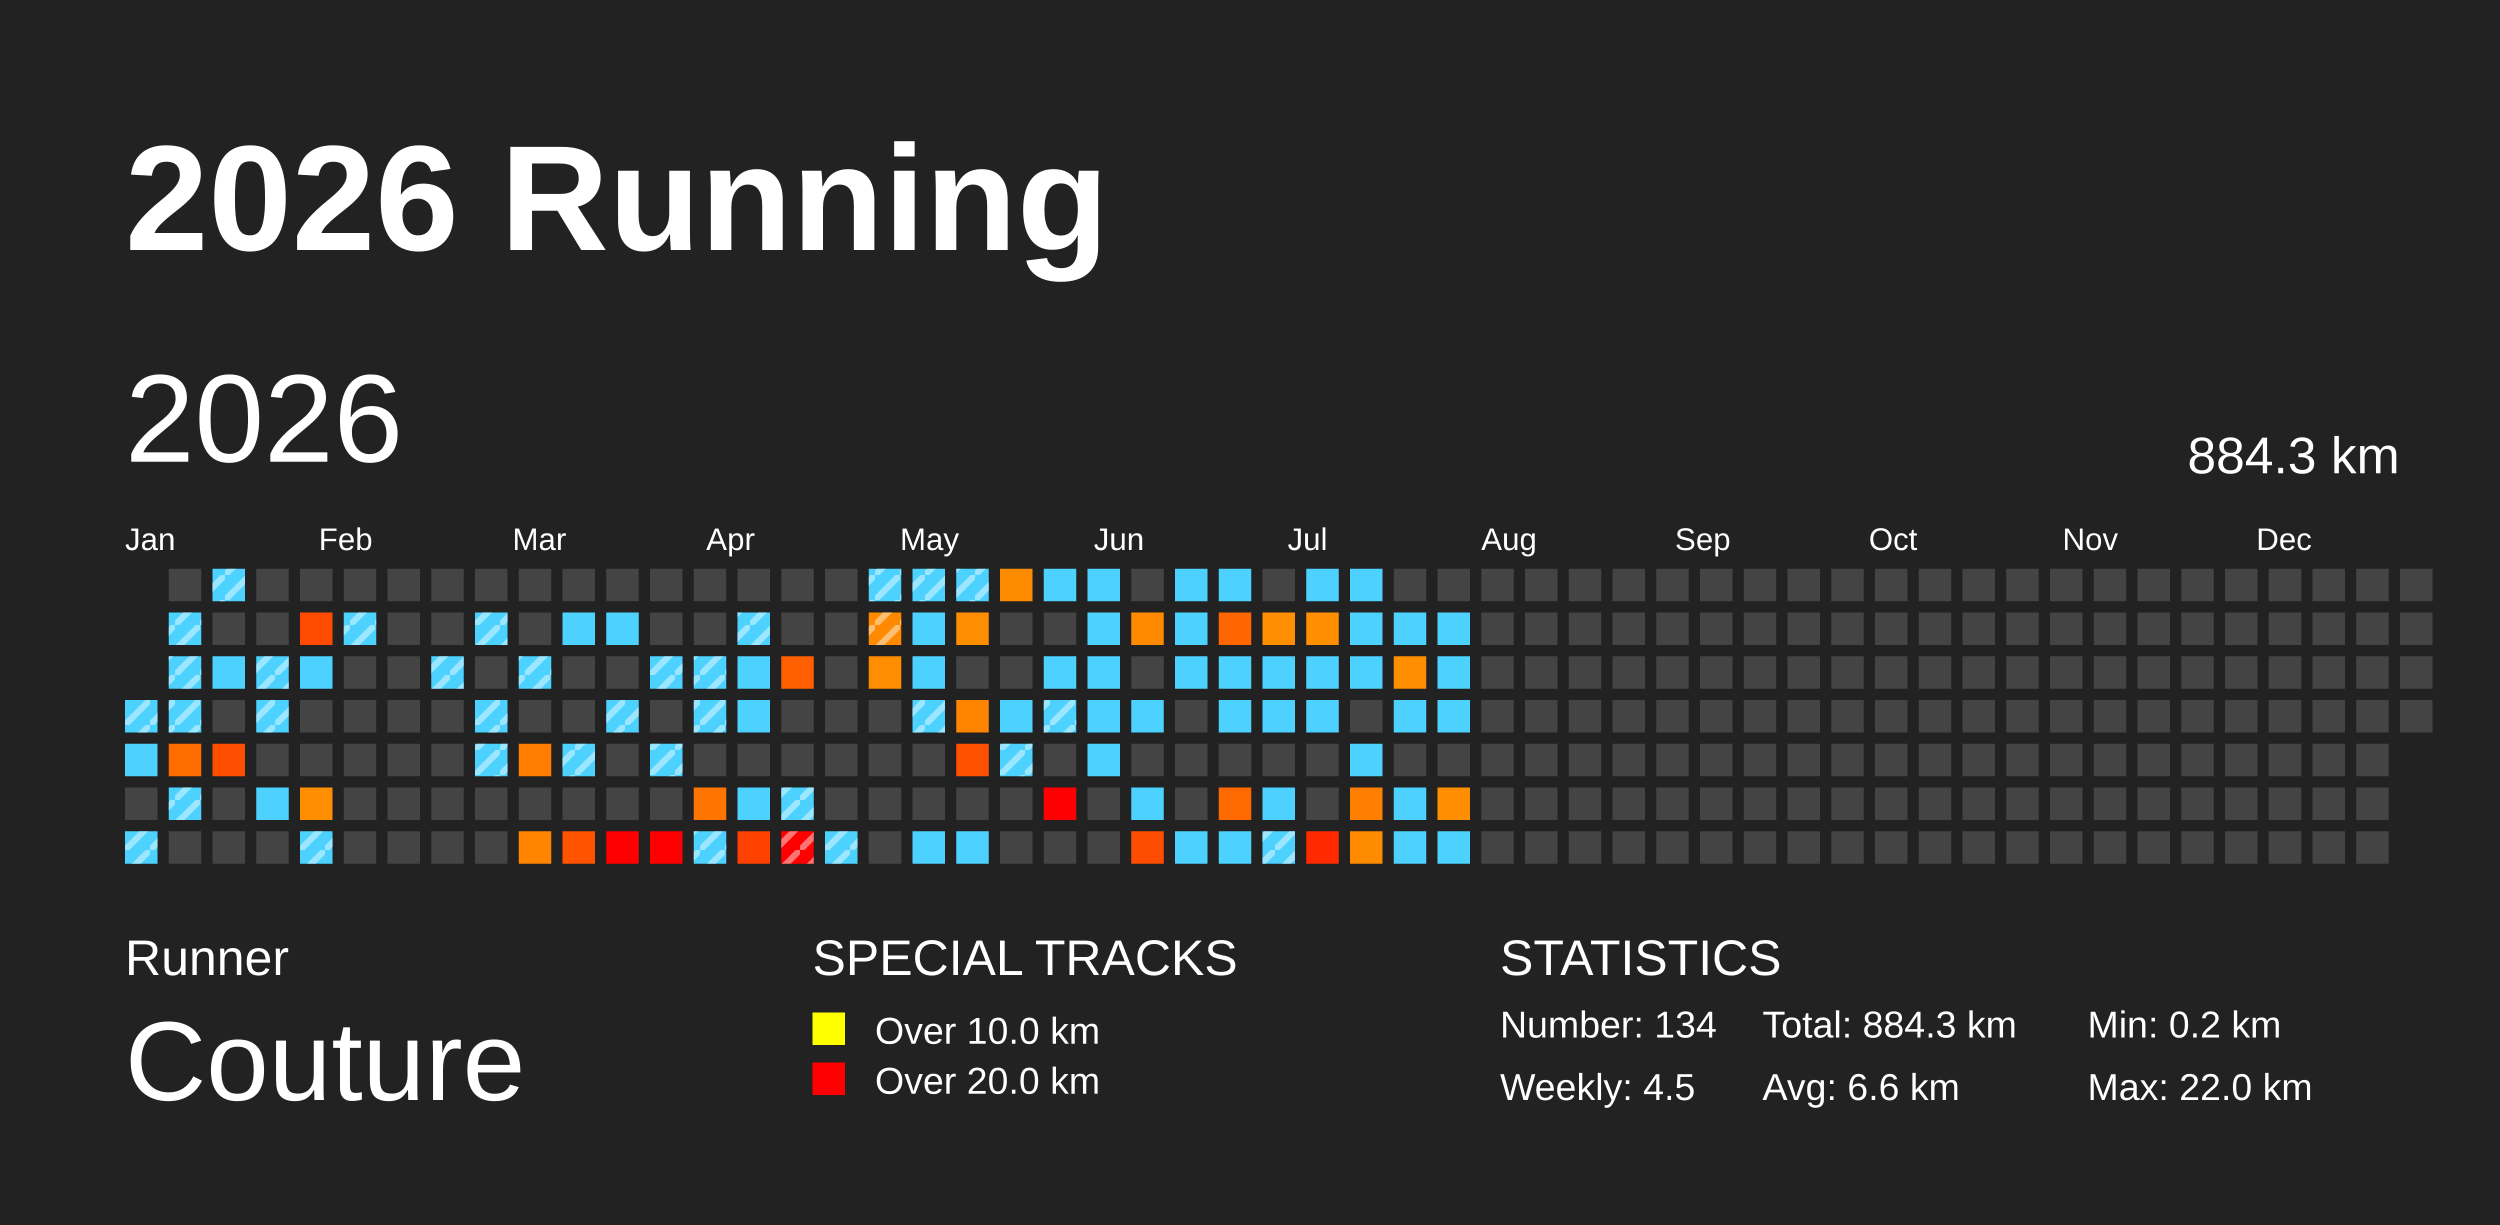
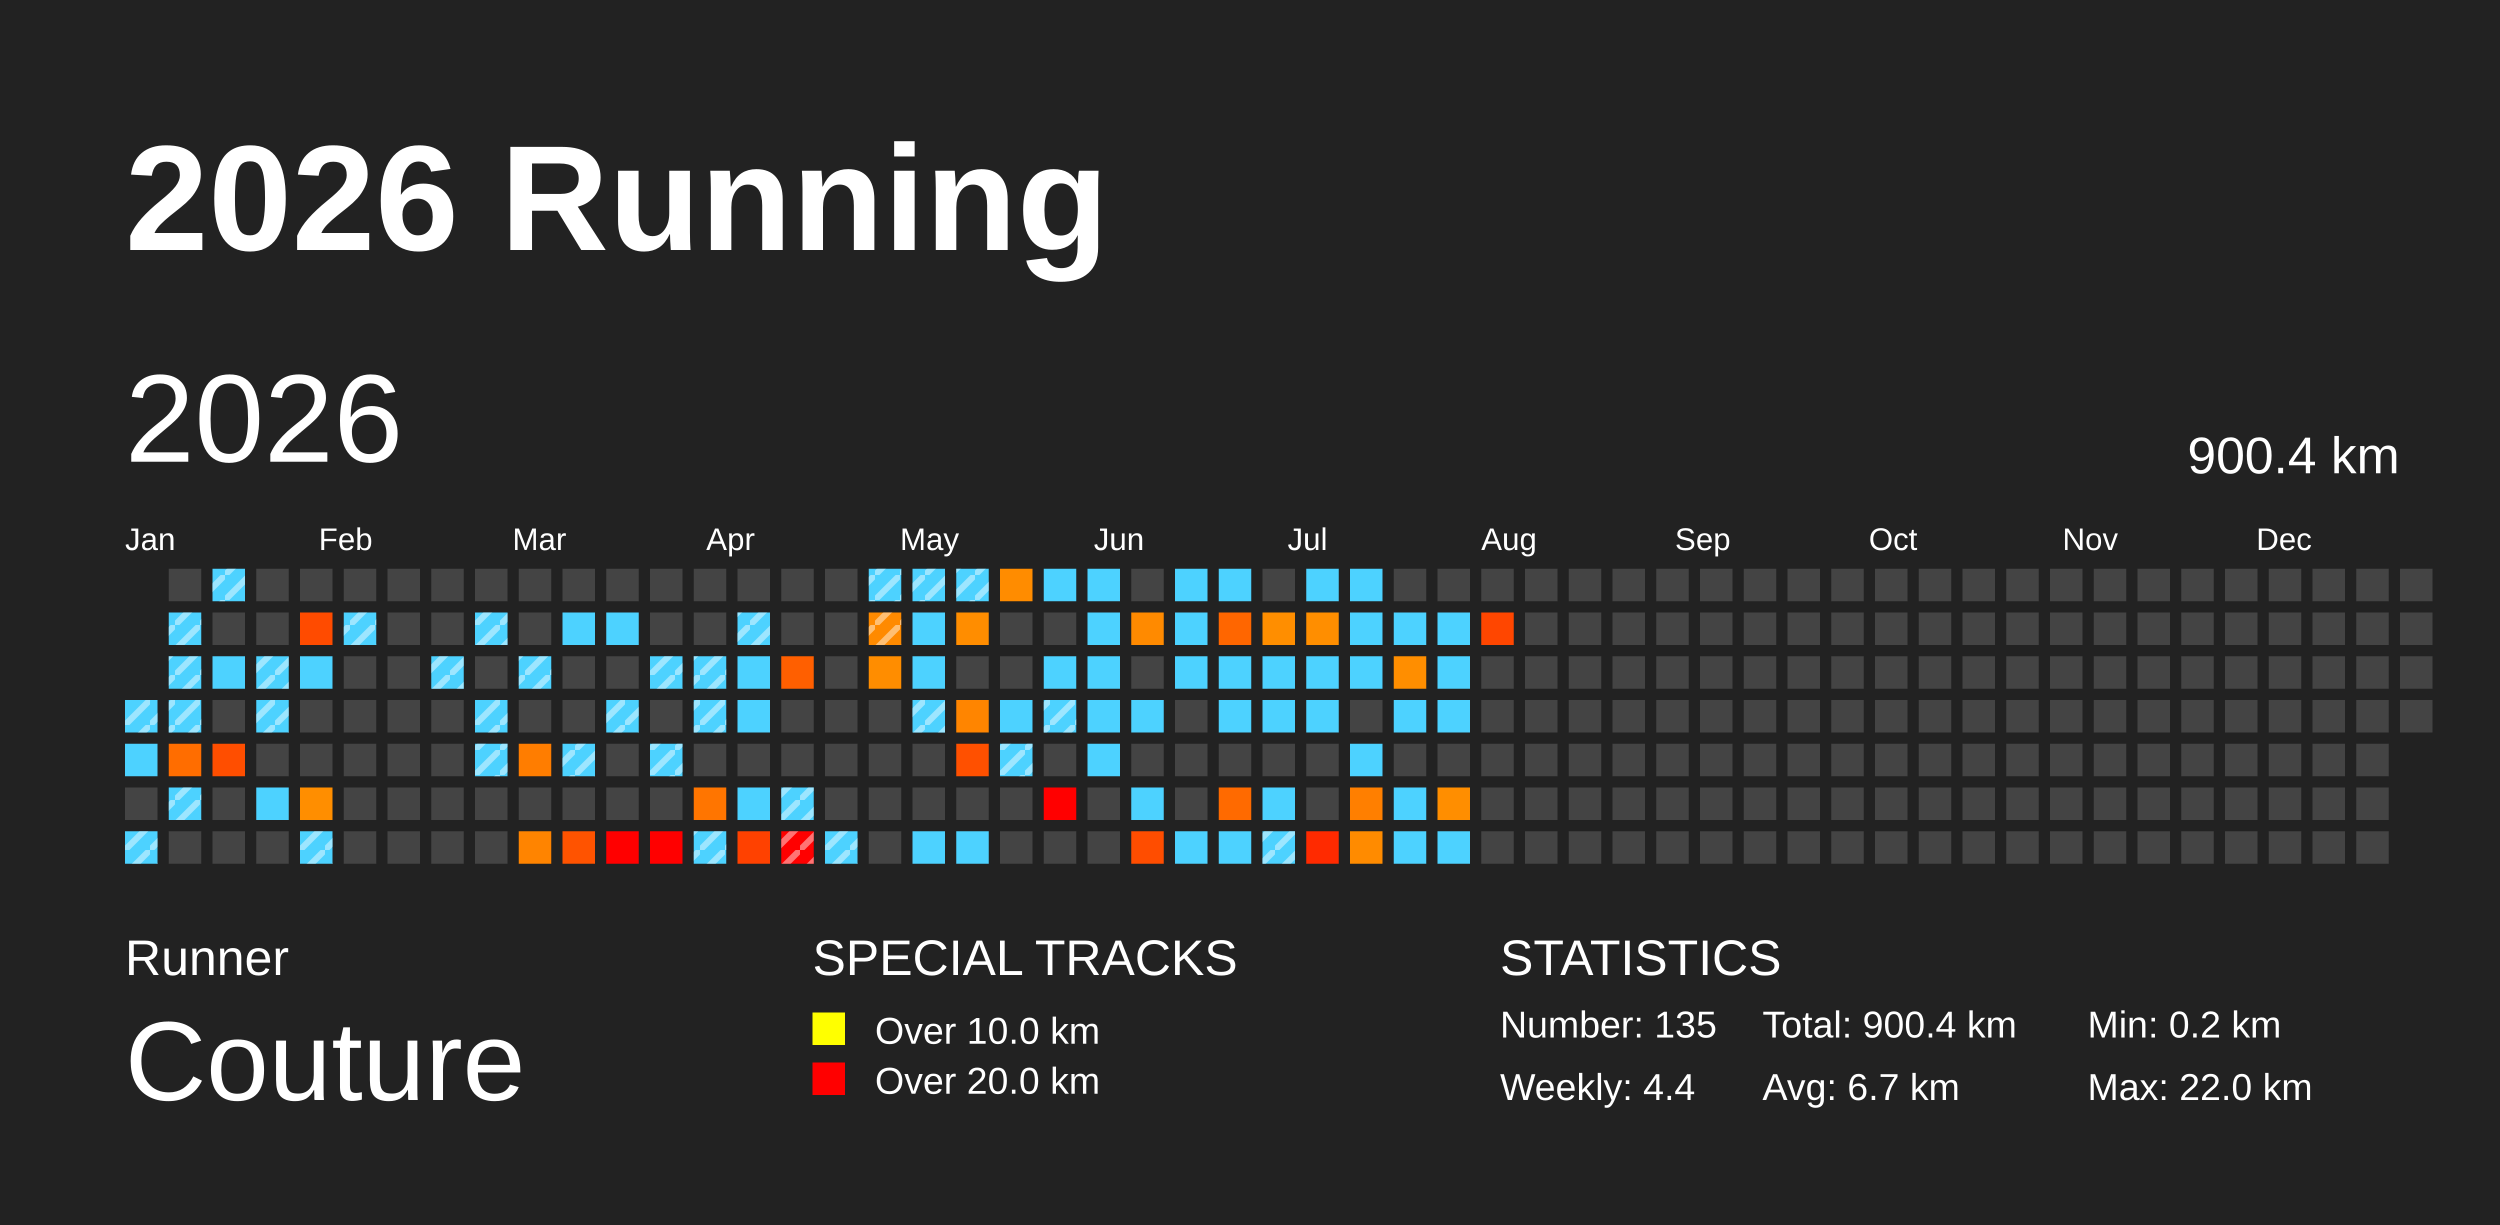
<svg xmlns="http://www.w3.org/2000/svg" baseProfile="full" height="98mm" version="1.1" viewBox="0,0,200,98" width="200mm">
  <defs>
    <pattern height="2" id="indoor-stripe" patternUnits="userSpaceOnUse" width="2">
      <line stroke="white" stroke-opacity="0.45" stroke-width="0.5" x1="0" x2="2" y1="2" y2="0" />
    </pattern>
  </defs>
  <rect fill="#222222" height="98" width="200" x="0" y="0" />
  <text fill="#FFFFFF" style="font-size:12px; font-family:Arial; font-weight:bold;" x="10" y="20">2026 Running</text>
  <text fill="#FFFFFF" style="font-size:4px; font-family:Arial" x="10" y="78">Runner</text>
  <text fill="#FFFFFF" style="font-size:9px; font-family:Arial" x="10" y="88">Couture</text>
  <text fill="#FFFFFF" style="font-size:4px; font-family:Arial" x="65" y="78">SPECIAL TRACKS</text>
  <rect fill="yellow" height="2.6" width="2.6" x="65" y="81" />
  <text fill="#FFFFFF" style="font-size:3px; font-family:Arial" x="70" y="83.5">Over 10.0 km</text>
  <rect fill="red" height="2.6" width="2.6" x="65" y="85" />
  <text fill="#FFFFFF" style="font-size:3px; font-family:Arial" x="70" y="87.5">Over 20.0 km</text>
  <text fill="#FFFFFF" style="font-size:4px; font-family:Arial" x="120" y="78">STATISTICS</text>
-   <text fill="#FFFFFF" style="font-size:3px; font-family:Arial" x="120" y="83">Number: 134</text>
-   <text fill="#FFFFFF" style="font-size:3px; font-family:Arial" x="120" y="88">Weekly: 4.5</text>
-   <text fill="#FFFFFF" style="font-size:3px; font-family:Arial" x="141" y="83">Total: 884.3 km</text>
-   <text fill="#FFFFFF" style="font-size:3px; font-family:Arial" x="141" y="88">Avg: 6.6 km</text>
+   <text fill="#FFFFFF" style="font-size:3px; font-family:Arial" x="120" y="83">Number: 135</text>
+   <text fill="#FFFFFF" style="font-size:3px; font-family:Arial" x="120" y="88">Weekly: 4.4</text>
+   <text fill="#FFFFFF" style="font-size:3px; font-family:Arial" x="141" y="83">Total: 900.4 km</text>
+   <text fill="#FFFFFF" style="font-size:3px; font-family:Arial" x="141" y="88">Avg: 6.7 km</text>
  <text fill="#FFFFFF" style="font-size:3px; font-family:Arial" x="167" y="83">Min: 0.2 km</text>
  <text fill="#FFFFFF" style="font-size:3px; font-family:Arial" x="167" y="88">Max: 22.0 km</text>
  <text dominant-baseline="hanging" fill="#FFFFFF" style="font-size:10.0px; font-family:Arial;" x="10" y="30">2026</text>
-   <text dominant-baseline="hanging" fill="#FFFFFF" style="font-size:4.125px; font-family:Arial;" x="175" y="35">884.3 km</text>
+   <text dominant-baseline="hanging" fill="#FFFFFF" style="font-size:4.125px; font-family:Arial;" x="175" y="35">900.4 km</text>
  <text fill="#FFFFFF" style="font-size:2.5px; font-family:Arial" x="10.0" y="44">Jan</text>
  <text fill="#FFFFFF" style="font-size:2.5px; font-family:Arial" x="25.5" y="44">Feb</text>
  <text fill="#FFFFFF" style="font-size:2.5px; font-family:Arial" x="41.0" y="44">Mar</text>
  <text fill="#FFFFFF" style="font-size:2.5px; font-family:Arial" x="56.5" y="44">Apr</text>
  <text fill="#FFFFFF" style="font-size:2.5px; font-family:Arial" x="72.0" y="44">May</text>
  <text fill="#FFFFFF" style="font-size:2.5px; font-family:Arial" x="87.5" y="44">Jun</text>
  <text fill="#FFFFFF" style="font-size:2.5px; font-family:Arial" x="103.0" y="44">Jul</text>
  <text fill="#FFFFFF" style="font-size:2.5px; font-family:Arial" x="118.5" y="44">Aug</text>
  <text fill="#FFFFFF" style="font-size:2.5px; font-family:Arial" x="134.0" y="44">Sep</text>
  <text fill="#FFFFFF" style="font-size:2.5px; font-family:Arial" x="149.5" y="44">Oct</text>
  <text fill="#FFFFFF" style="font-size:2.5px; font-family:Arial" x="165.0" y="44">Nov</text>
  <text fill="#FFFFFF" style="font-size:2.5px; font-family:Arial" x="180.5" y="44">Dec</text>
  <rect fill="#4dd2ff" height="2.6" width="2.6" x="10.0" y="56.0" />
  <rect fill="url(#indoor-stripe)" height="2.6" width="2.6" x="10.0" y="56.0" />
  <rect fill="#4dd2ff" height="2.6" width="2.6" x="10.0" y="59.5" />
  <rect fill="#444444" height="2.6" width="2.6" x="10.0" y="63.0" />
  <rect fill="#4dd2ff" height="2.6" width="2.6" x="10.0" y="66.5" />
  <rect fill="url(#indoor-stripe)" height="2.6" width="2.6" x="10.0" y="66.5" />
  <rect fill="#444444" height="2.6" width="2.6" x="13.5" y="45.5" />
  <rect fill="#4dd2ff" height="2.6" width="2.6" x="13.5" y="49.0" />
  <rect fill="url(#indoor-stripe)" height="2.6" width="2.6" x="13.5" y="49.0" />
  <rect fill="#4dd2ff" height="2.6" width="2.6" x="13.5" y="52.5" />
  <rect fill="url(#indoor-stripe)" height="2.6" width="2.6" x="13.5" y="52.5" />
  <rect fill="#4dd2ff" height="2.6" width="2.6" x="13.5" y="56.0" />
  <rect fill="url(#indoor-stripe)" height="2.6" width="2.6" x="13.5" y="56.0" />
  <rect fill="#ff6d00" height="2.6" width="2.6" x="13.5" y="59.5" />
  <rect fill="#4dd2ff" height="2.6" width="2.6" x="13.5" y="63.0" />
  <rect fill="url(#indoor-stripe)" height="2.6" width="2.6" x="13.5" y="63.0" />
  <rect fill="#444444" height="2.6" width="2.6" x="13.5" y="66.5" />
  <rect fill="#4dd2ff" height="2.6" width="2.6" x="17.0" y="45.5" />
  <rect fill="url(#indoor-stripe)" height="2.6" width="2.6" x="17.0" y="45.5" />
  <rect fill="#444444" height="2.6" width="2.6" x="17.0" y="49.0" />
  <rect fill="#4dd2ff" height="2.6" width="2.6" x="17.0" y="52.5" />
  <rect fill="#444444" height="2.6" width="2.6" x="17.0" y="56.0" />
  <rect fill="#ff4e00" height="2.6" width="2.6" x="17.0" y="59.5" />
  <rect fill="#444444" height="2.6" width="2.6" x="17.0" y="63.0" />
  <rect fill="#444444" height="2.6" width="2.6" x="17.0" y="66.5" />
  <rect fill="#444444" height="2.6" width="2.6" x="20.5" y="45.5" />
  <rect fill="#444444" height="2.6" width="2.6" x="20.5" y="49.0" />
  <rect fill="#4dd2ff" height="2.6" width="2.6" x="20.5" y="52.5" />
  <rect fill="url(#indoor-stripe)" height="2.6" width="2.6" x="20.5" y="52.5" />
  <rect fill="#4dd2ff" height="2.6" width="2.6" x="20.5" y="56.0" />
  <rect fill="url(#indoor-stripe)" height="2.6" width="2.6" x="20.5" y="56.0" />
  <rect fill="#444444" height="2.6" width="2.6" x="20.5" y="59.5" />
  <rect fill="#4dd2ff" height="2.6" width="2.6" x="20.5" y="63.0" />
  <rect fill="#444444" height="2.6" width="2.6" x="20.5" y="66.5" />
  <rect fill="#444444" height="2.6" width="2.6" x="24.0" y="45.5" />
  <rect fill="#ff4b00" height="2.6" width="2.6" x="24.0" y="49.0" />
  <rect fill="#4dd2ff" height="2.6" width="2.6" x="24.0" y="52.5" />
  <rect fill="#444444" height="2.6" width="2.6" x="24.0" y="56.0" />
  <rect fill="#444444" height="2.6" width="2.6" x="24.0" y="59.5" />
  <rect fill="#ff8e00" height="2.6" width="2.6" x="24.0" y="63.0" />
  <rect fill="#4dd2ff" height="2.6" width="2.6" x="24.0" y="66.5" />
  <rect fill="url(#indoor-stripe)" height="2.6" width="2.6" x="24.0" y="66.5" />
  <rect fill="#444444" height="2.6" width="2.6" x="27.5" y="45.5" />
  <rect fill="#4dd2ff" height="2.6" width="2.6" x="27.5" y="49.0" />
  <rect fill="url(#indoor-stripe)" height="2.6" width="2.6" x="27.5" y="49.0" />
  <rect fill="#444444" height="2.6" width="2.6" x="27.5" y="52.5" />
  <rect fill="#444444" height="2.6" width="2.6" x="27.5" y="56.0" />
  <rect fill="#444444" height="2.6" width="2.6" x="27.5" y="59.5" />
  <rect fill="#444444" height="2.6" width="2.6" x="27.5" y="63.0" />
  <rect fill="#444444" height="2.6" width="2.6" x="27.5" y="66.5" />
  <rect fill="#444444" height="2.6" width="2.6" x="31.0" y="45.5" />
  <rect fill="#444444" height="2.6" width="2.6" x="31.0" y="49.0" />
  <rect fill="#444444" height="2.6" width="2.6" x="31.0" y="52.5" />
  <rect fill="#444444" height="2.6" width="2.6" x="31.0" y="56.0" />
  <rect fill="#444444" height="2.6" width="2.6" x="31.0" y="59.5" />
  <rect fill="#444444" height="2.6" width="2.6" x="31.0" y="63.0" />
  <rect fill="#444444" height="2.6" width="2.6" x="31.0" y="66.5" />
  <rect fill="#444444" height="2.6" width="2.6" x="34.5" y="45.5" />
  <rect fill="#444444" height="2.6" width="2.6" x="34.5" y="49.0" />
  <rect fill="#4dd2ff" height="2.6" width="2.6" x="34.5" y="52.5" />
  <rect fill="url(#indoor-stripe)" height="2.6" width="2.6" x="34.5" y="52.5" />
  <rect fill="#444444" height="2.6" width="2.6" x="34.5" y="56.0" />
  <rect fill="#444444" height="2.6" width="2.6" x="34.5" y="59.5" />
  <rect fill="#444444" height="2.6" width="2.6" x="34.5" y="63.0" />
  <rect fill="#444444" height="2.6" width="2.6" x="34.5" y="66.5" />
  <rect fill="#444444" height="2.6" width="2.6" x="38.0" y="45.5" />
  <rect fill="#4dd2ff" height="2.6" width="2.6" x="38.0" y="49.0" />
  <rect fill="url(#indoor-stripe)" height="2.6" width="2.6" x="38.0" y="49.0" />
  <rect fill="#444444" height="2.6" width="2.6" x="38.0" y="52.5" />
  <rect fill="#4dd2ff" height="2.6" width="2.6" x="38.0" y="56.0" />
  <rect fill="url(#indoor-stripe)" height="2.6" width="2.6" x="38.0" y="56.0" />
  <rect fill="#4dd2ff" height="2.6" width="2.6" x="38.0" y="59.5" />
  <rect fill="url(#indoor-stripe)" height="2.6" width="2.6" x="38.0" y="59.5" />
  <rect fill="#444444" height="2.6" width="2.6" x="38.0" y="63.0" />
  <rect fill="#444444" height="2.6" width="2.6" x="38.0" y="66.5" />
  <rect fill="#444444" height="2.6" width="2.6" x="41.5" y="45.5" />
  <rect fill="#444444" height="2.6" width="2.6" x="41.5" y="49.0" />
  <rect fill="#4dd2ff" height="2.6" width="2.6" x="41.5" y="52.5" />
  <rect fill="url(#indoor-stripe)" height="2.6" width="2.6" x="41.5" y="52.5" />
  <rect fill="#444444" height="2.6" width="2.6" x="41.5" y="56.0" />
  <rect fill="#ff7d00" height="2.6" width="2.6" x="41.5" y="59.5" />
  <rect fill="#444444" height="2.6" width="2.6" x="41.5" y="63.0" />
  <rect fill="#ff8400" height="2.6" width="2.6" x="41.5" y="66.5" />
  <rect fill="#444444" height="2.6" width="2.6" x="45.0" y="45.5" />
  <rect fill="#4dd2ff" height="2.6" width="2.6" x="45.0" y="49.0" />
  <rect fill="#444444" height="2.6" width="2.6" x="45.0" y="52.5" />
  <rect fill="#444444" height="2.6" width="2.6" x="45.0" y="56.0" />
  <rect fill="#4dd2ff" height="2.6" width="2.6" x="45.0" y="59.5" />
  <rect fill="url(#indoor-stripe)" height="2.6" width="2.6" x="45.0" y="59.5" />
  <rect fill="#444444" height="2.6" width="2.6" x="45.0" y="63.0" />
  <rect fill="#ff5300" height="2.6" width="2.6" x="45.0" y="66.5" />
  <rect fill="#444444" height="2.6" width="2.6" x="48.5" y="45.5" />
  <rect fill="#4dd2ff" height="2.6" width="2.6" x="48.5" y="49.0" />
  <rect fill="#444444" height="2.6" width="2.6" x="48.5" y="52.5" />
  <rect fill="#4dd2ff" height="2.6" width="2.6" x="48.5" y="56.0" />
  <rect fill="url(#indoor-stripe)" height="2.6" width="2.6" x="48.5" y="56.0" />
  <rect fill="#444444" height="2.6" width="2.6" x="48.5" y="59.5" />
  <rect fill="#444444" height="2.6" width="2.6" x="48.5" y="63.0" />
  <rect fill="red" height="2.6" width="2.6" x="48.5" y="66.5" />
  <rect fill="#444444" height="2.6" width="2.6" x="52.0" y="45.5" />
  <rect fill="#444444" height="2.6" width="2.6" x="52.0" y="49.0" />
  <rect fill="#4dd2ff" height="2.6" width="2.6" x="52.0" y="52.5" />
  <rect fill="url(#indoor-stripe)" height="2.6" width="2.6" x="52.0" y="52.5" />
  <rect fill="#444444" height="2.6" width="2.6" x="52.0" y="56.0" />
  <rect fill="#4dd2ff" height="2.6" width="2.6" x="52.0" y="59.5" />
  <rect fill="url(#indoor-stripe)" height="2.6" width="2.6" x="52.0" y="59.5" />
  <rect fill="#444444" height="2.6" width="2.6" x="52.0" y="63.0" />
  <rect fill="red" height="2.6" width="2.6" x="52.0" y="66.5" />
  <rect fill="#444444" height="2.6" width="2.6" x="55.5" y="45.5" />
  <rect fill="#444444" height="2.6" width="2.6" x="55.5" y="49.0" />
  <rect fill="#4dd2ff" height="2.6" width="2.6" x="55.5" y="52.5" />
  <rect fill="url(#indoor-stripe)" height="2.6" width="2.6" x="55.5" y="52.5" />
  <rect fill="#4dd2ff" height="2.6" width="2.6" x="55.5" y="56.0" />
  <rect fill="url(#indoor-stripe)" height="2.6" width="2.6" x="55.5" y="56.0" />
  <rect fill="#444444" height="2.6" width="2.6" x="55.5" y="59.5" />
  <rect fill="#ff7500" height="2.6" width="2.6" x="55.5" y="63.0" />
  <rect fill="#4dd2ff" height="2.6" width="2.6" x="55.5" y="66.5" />
  <rect fill="url(#indoor-stripe)" height="2.6" width="2.6" x="55.5" y="66.5" />
  <rect fill="#444444" height="2.6" width="2.6" x="59.0" y="45.5" />
  <rect fill="#4dd2ff" height="2.6" width="2.6" x="59.0" y="49.0" />
  <rect fill="url(#indoor-stripe)" height="2.6" width="2.6" x="59.0" y="49.0" />
  <rect fill="#4dd2ff" height="2.6" width="2.6" x="59.0" y="52.5" />
  <rect fill="#4dd2ff" height="2.6" width="2.6" x="59.0" y="56.0" />
  <rect fill="#444444" height="2.6" width="2.6" x="59.0" y="59.5" />
  <rect fill="#4dd2ff" height="2.6" width="2.6" x="59.0" y="63.0" />
  <rect fill="#ff4100" height="2.6" width="2.6" x="59.0" y="66.5" />
  <rect fill="#444444" height="2.6" width="2.6" x="62.5" y="45.5" />
  <rect fill="#444444" height="2.6" width="2.6" x="62.5" y="49.0" />
  <rect fill="#ff5f00" height="2.6" width="2.6" x="62.5" y="52.5" />
  <rect fill="#444444" height="2.6" width="2.6" x="62.5" y="56.0" />
  <rect fill="#444444" height="2.6" width="2.6" x="62.5" y="59.5" />
  <rect fill="#4dd2ff" height="2.6" width="2.6" x="62.5" y="63.0" />
  <rect fill="url(#indoor-stripe)" height="2.6" width="2.6" x="62.5" y="63.0" />
  <rect fill="red" height="2.6" width="2.6" x="62.5" y="66.5" />
  <rect fill="url(#indoor-stripe)" height="2.6" width="2.6" x="62.5" y="66.5" />
  <rect fill="#444444" height="2.6" width="2.6" x="66.0" y="45.5" />
  <rect fill="#444444" height="2.6" width="2.6" x="66.0" y="49.0" />
  <rect fill="#444444" height="2.6" width="2.6" x="66.0" y="52.5" />
  <rect fill="#444444" height="2.6" width="2.6" x="66.0" y="56.0" />
  <rect fill="#444444" height="2.6" width="2.6" x="66.0" y="59.5" />
  <rect fill="#444444" height="2.6" width="2.6" x="66.0" y="63.0" />
  <rect fill="#4dd2ff" height="2.6" width="2.6" x="66.0" y="66.5" />
  <rect fill="url(#indoor-stripe)" height="2.6" width="2.6" x="66.0" y="66.5" />
  <rect fill="#4dd2ff" height="2.6" width="2.6" x="69.5" y="45.5" />
  <rect fill="url(#indoor-stripe)" height="2.6" width="2.6" x="69.5" y="45.5" />
  <rect fill="#ff8a00" height="2.6" width="2.6" x="69.5" y="49.0" />
  <rect fill="url(#indoor-stripe)" height="2.6" width="2.6" x="69.5" y="49.0" />
  <rect fill="#ff8d00" height="2.6" width="2.6" x="69.5" y="52.5" />
  <rect fill="#444444" height="2.6" width="2.6" x="69.5" y="56.0" />
  <rect fill="#444444" height="2.6" width="2.6" x="69.5" y="59.5" />
  <rect fill="#444444" height="2.6" width="2.6" x="69.5" y="63.0" />
  <rect fill="#444444" height="2.6" width="2.6" x="69.5" y="66.5" />
  <rect fill="#4dd2ff" height="2.6" width="2.6" x="73.0" y="45.5" />
  <rect fill="url(#indoor-stripe)" height="2.6" width="2.6" x="73.0" y="45.5" />
  <rect fill="#4dd2ff" height="2.6" width="2.6" x="73.0" y="49.0" />
  <rect fill="#4dd2ff" height="2.6" width="2.6" x="73.0" y="52.5" />
  <rect fill="#4dd2ff" height="2.6" width="2.6" x="73.0" y="56.0" />
  <rect fill="url(#indoor-stripe)" height="2.6" width="2.6" x="73.0" y="56.0" />
  <rect fill="#444444" height="2.6" width="2.6" x="73.0" y="59.5" />
  <rect fill="#444444" height="2.6" width="2.6" x="73.0" y="63.0" />
  <rect fill="#4dd2ff" height="2.6" width="2.6" x="73.0" y="66.5" />
  <rect fill="#4dd2ff" height="2.6" width="2.6" x="76.5" y="45.5" />
  <rect fill="url(#indoor-stripe)" height="2.6" width="2.6" x="76.5" y="45.5" />
  <rect fill="#ff8d00" height="2.6" width="2.6" x="76.5" y="49.0" />
  <rect fill="#444444" height="2.6" width="2.6" x="76.5" y="52.5" />
  <rect fill="#ff8500" height="2.6" width="2.6" x="76.5" y="56.0" />
  <rect fill="#ff5000" height="2.6" width="2.6" x="76.5" y="59.5" />
  <rect fill="#444444" height="2.6" width="2.6" x="76.5" y="63.0" />
  <rect fill="#4dd2ff" height="2.6" width="2.6" x="76.5" y="66.5" />
  <rect fill="#ff8c00" height="2.6" width="2.6" x="80.0" y="45.5" />
  <rect fill="#444444" height="2.6" width="2.6" x="80.0" y="49.0" />
  <rect fill="#444444" height="2.6" width="2.6" x="80.0" y="52.5" />
  <rect fill="#4dd2ff" height="2.6" width="2.6" x="80.0" y="56.0" />
  <rect fill="#4dd2ff" height="2.6" width="2.6" x="80.0" y="59.5" />
  <rect fill="url(#indoor-stripe)" height="2.6" width="2.6" x="80.0" y="59.5" />
  <rect fill="#444444" height="2.6" width="2.6" x="80.0" y="63.0" />
  <rect fill="#444444" height="2.6" width="2.6" x="80.0" y="66.5" />
  <rect fill="#4dd2ff" height="2.6" width="2.6" x="83.5" y="45.5" />
  <rect fill="#444444" height="2.6" width="2.6" x="83.5" y="49.0" />
  <rect fill="#4dd2ff" height="2.6" width="2.6" x="83.5" y="52.5" />
  <rect fill="#4dd2ff" height="2.6" width="2.6" x="83.5" y="56.0" />
  <rect fill="url(#indoor-stripe)" height="2.6" width="2.6" x="83.5" y="56.0" />
  <rect fill="#444444" height="2.6" width="2.6" x="83.5" y="59.5" />
  <rect fill="red" height="2.6" width="2.6" x="83.5" y="63.0" />
  <rect fill="#444444" height="2.6" width="2.6" x="83.5" y="66.5" />
  <rect fill="#4dd2ff" height="2.6" width="2.6" x="87.0" y="45.5" />
  <rect fill="#4dd2ff" height="2.6" width="2.6" x="87.0" y="49.0" />
  <rect fill="#4dd2ff" height="2.6" width="2.6" x="87.0" y="52.5" />
  <rect fill="#4dd2ff" height="2.6" width="2.6" x="87.0" y="56.0" />
  <rect fill="#4dd2ff" height="2.6" width="2.6" x="87.0" y="59.5" />
  <rect fill="#444444" height="2.6" width="2.6" x="87.0" y="63.0" />
  <rect fill="#444444" height="2.6" width="2.6" x="87.0" y="66.5" />
  <rect fill="#444444" height="2.6" width="2.6" x="90.5" y="45.5" />
  <rect fill="#ff8a00" height="2.6" width="2.6" x="90.5" y="49.0" />
  <rect fill="#444444" height="2.6" width="2.6" x="90.5" y="52.5" />
  <rect fill="#4dd2ff" height="2.6" width="2.6" x="90.5" y="56.0" />
  <rect fill="#444444" height="2.6" width="2.6" x="90.5" y="59.5" />
  <rect fill="#4dd2ff" height="2.6" width="2.6" x="90.5" y="63.0" />
  <rect fill="#ff4d00" height="2.6" width="2.6" x="90.5" y="66.5" />
  <rect fill="#4dd2ff" height="2.6" width="2.6" x="94.0" y="45.5" />
  <rect fill="#4dd2ff" height="2.6" width="2.6" x="94.0" y="49.0" />
  <rect fill="#4dd2ff" height="2.6" width="2.6" x="94.0" y="52.5" />
  <rect fill="#444444" height="2.6" width="2.6" x="94.0" y="56.0" />
  <rect fill="#444444" height="2.6" width="2.6" x="94.0" y="59.5" />
  <rect fill="#444444" height="2.6" width="2.6" x="94.0" y="63.0" />
  <rect fill="#4dd2ff" height="2.6" width="2.6" x="94.0" y="66.5" />
  <rect fill="#4dd2ff" height="2.6" width="2.6" x="97.5" y="45.5" />
  <rect fill="#ff6600" height="2.6" width="2.6" x="97.5" y="49.0" />
  <rect fill="#4dd2ff" height="2.6" width="2.6" x="97.5" y="52.5" />
  <rect fill="#4dd2ff" height="2.6" width="2.6" x="97.5" y="56.0" />
  <rect fill="#444444" height="2.6" width="2.6" x="97.5" y="59.5" />
  <rect fill="#ff6a00" height="2.6" width="2.6" x="97.5" y="63.0" />
  <rect fill="#4dd2ff" height="2.6" width="2.6" x="97.5" y="66.5" />
  <rect fill="#444444" height="2.6" width="2.6" x="101.0" y="45.5" />
  <rect fill="#ff8e00" height="2.6" width="2.6" x="101.0" y="49.0" />
  <rect fill="#4dd2ff" height="2.6" width="2.6" x="101.0" y="52.5" />
  <rect fill="#4dd2ff" height="2.6" width="2.6" x="101.0" y="56.0" />
  <rect fill="#444444" height="2.6" width="2.6" x="101.0" y="59.5" />
  <rect fill="#4dd2ff" height="2.6" width="2.6" x="101.0" y="63.0" />
  <rect fill="#4dd2ff" height="2.6" width="2.6" x="101.0" y="66.5" />
  <rect fill="url(#indoor-stripe)" height="2.6" width="2.6" x="101.0" y="66.5" />
  <rect fill="#4dd2ff" height="2.6" width="2.6" x="104.5" y="45.5" />
  <rect fill="#ff8e00" height="2.6" width="2.6" x="104.5" y="49.0" />
  <rect fill="#4dd2ff" height="2.6" width="2.6" x="104.5" y="52.5" />
  <rect fill="#4dd2ff" height="2.6" width="2.6" x="104.5" y="56.0" />
  <rect fill="#444444" height="2.6" width="2.6" x="104.5" y="59.5" />
  <rect fill="#444444" height="2.6" width="2.6" x="104.5" y="63.0" />
  <rect fill="#ff2a00" height="2.6" width="2.6" x="104.5" y="66.5" />
  <rect fill="#4dd2ff" height="2.6" width="2.6" x="108.0" y="45.5" />
  <rect fill="#4dd2ff" height="2.6" width="2.6" x="108.0" y="49.0" />
  <rect fill="#4dd2ff" height="2.6" width="2.6" x="108.0" y="52.5" />
  <rect fill="#444444" height="2.6" width="2.6" x="108.0" y="56.0" />
  <rect fill="#4dd2ff" height="2.6" width="2.6" x="108.0" y="59.5" />
  <rect fill="#ff7f00" height="2.6" width="2.6" x="108.0" y="63.0" />
  <rect fill="#ff8b00" height="2.6" width="2.6" x="108.0" y="66.5" />
  <rect fill="#444444" height="2.6" width="2.6" x="111.5" y="45.5" />
  <rect fill="#4dd2ff" height="2.6" width="2.6" x="111.5" y="49.0" />
  <rect fill="#ff8e00" height="2.6" width="2.6" x="111.5" y="52.5" />
  <rect fill="#4dd2ff" height="2.6" width="2.6" x="111.5" y="56.0" />
  <rect fill="#444444" height="2.6" width="2.6" x="111.5" y="59.5" />
  <rect fill="#4dd2ff" height="2.6" width="2.6" x="111.5" y="63.0" />
  <rect fill="#4dd2ff" height="2.6" width="2.6" x="111.5" y="66.5" />
  <rect fill="#444444" height="2.6" width="2.6" x="115.0" y="45.5" />
  <rect fill="#4dd2ff" height="2.6" width="2.6" x="115.0" y="49.0" />
  <rect fill="#4dd2ff" height="2.6" width="2.6" x="115.0" y="52.5" />
  <rect fill="#4dd2ff" height="2.6" width="2.6" x="115.0" y="56.0" />
  <rect fill="#444444" height="2.6" width="2.6" x="115.0" y="59.5" />
  <rect fill="#ff8e00" height="2.6" width="2.6" x="115.0" y="63.0" />
  <rect fill="#4dd2ff" height="2.6" width="2.6" x="115.0" y="66.5" />
  <rect fill="#444444" height="2.6" width="2.6" x="118.5" y="45.5" />
-   <rect fill="#444444" height="2.6" width="2.6" x="118.5" y="49.0" />
+   <rect fill="#ff4600" height="2.6" width="2.6" x="118.5" y="49.0" />
  <rect fill="#444444" height="2.6" width="2.6" x="118.5" y="52.5" />
  <rect fill="#444444" height="2.6" width="2.6" x="118.5" y="56.0" />
  <rect fill="#444444" height="2.6" width="2.6" x="118.5" y="59.5" />
  <rect fill="#444444" height="2.6" width="2.6" x="118.5" y="63.0" />
  <rect fill="#444444" height="2.6" width="2.6" x="118.5" y="66.5" />
  <rect fill="#444444" height="2.6" width="2.6" x="122.0" y="45.5" />
  <rect fill="#444444" height="2.6" width="2.6" x="122.0" y="49.0" />
  <rect fill="#444444" height="2.6" width="2.6" x="122.0" y="52.5" />
  <rect fill="#444444" height="2.6" width="2.6" x="122.0" y="56.0" />
  <rect fill="#444444" height="2.6" width="2.6" x="122.0" y="59.5" />
  <rect fill="#444444" height="2.6" width="2.6" x="122.0" y="63.0" />
  <rect fill="#444444" height="2.6" width="2.6" x="122.0" y="66.5" />
  <rect fill="#444444" height="2.6" width="2.6" x="125.5" y="45.5" />
  <rect fill="#444444" height="2.6" width="2.6" x="125.5" y="49.0" />
  <rect fill="#444444" height="2.6" width="2.6" x="125.5" y="52.5" />
  <rect fill="#444444" height="2.6" width="2.6" x="125.5" y="56.0" />
  <rect fill="#444444" height="2.6" width="2.6" x="125.5" y="59.5" />
  <rect fill="#444444" height="2.6" width="2.6" x="125.5" y="63.0" />
  <rect fill="#444444" height="2.6" width="2.6" x="125.5" y="66.5" />
  <rect fill="#444444" height="2.6" width="2.6" x="129.0" y="45.5" />
  <rect fill="#444444" height="2.6" width="2.6" x="129.0" y="49.0" />
  <rect fill="#444444" height="2.6" width="2.6" x="129.0" y="52.5" />
  <rect fill="#444444" height="2.6" width="2.6" x="129.0" y="56.0" />
  <rect fill="#444444" height="2.6" width="2.6" x="129.0" y="59.5" />
  <rect fill="#444444" height="2.6" width="2.6" x="129.0" y="63.0" />
  <rect fill="#444444" height="2.6" width="2.6" x="129.0" y="66.5" />
  <rect fill="#444444" height="2.6" width="2.6" x="132.5" y="45.5" />
  <rect fill="#444444" height="2.6" width="2.6" x="132.5" y="49.0" />
  <rect fill="#444444" height="2.6" width="2.6" x="132.5" y="52.5" />
  <rect fill="#444444" height="2.6" width="2.6" x="132.5" y="56.0" />
  <rect fill="#444444" height="2.6" width="2.6" x="132.5" y="59.5" />
  <rect fill="#444444" height="2.6" width="2.6" x="132.5" y="63.0" />
  <rect fill="#444444" height="2.6" width="2.6" x="132.5" y="66.5" />
  <rect fill="#444444" height="2.6" width="2.6" x="136.0" y="45.5" />
  <rect fill="#444444" height="2.6" width="2.6" x="136.0" y="49.0" />
  <rect fill="#444444" height="2.6" width="2.6" x="136.0" y="52.5" />
  <rect fill="#444444" height="2.6" width="2.6" x="136.0" y="56.0" />
  <rect fill="#444444" height="2.6" width="2.6" x="136.0" y="59.5" />
  <rect fill="#444444" height="2.6" width="2.6" x="136.0" y="63.0" />
  <rect fill="#444444" height="2.6" width="2.6" x="136.0" y="66.5" />
  <rect fill="#444444" height="2.6" width="2.6" x="139.5" y="45.5" />
  <rect fill="#444444" height="2.6" width="2.6" x="139.5" y="49.0" />
  <rect fill="#444444" height="2.6" width="2.6" x="139.5" y="52.5" />
  <rect fill="#444444" height="2.6" width="2.6" x="139.5" y="56.0" />
  <rect fill="#444444" height="2.6" width="2.6" x="139.5" y="59.5" />
  <rect fill="#444444" height="2.6" width="2.6" x="139.5" y="63.0" />
  <rect fill="#444444" height="2.6" width="2.6" x="139.5" y="66.5" />
  <rect fill="#444444" height="2.6" width="2.6" x="143.0" y="45.5" />
  <rect fill="#444444" height="2.6" width="2.6" x="143.0" y="49.0" />
  <rect fill="#444444" height="2.6" width="2.6" x="143.0" y="52.5" />
  <rect fill="#444444" height="2.6" width="2.6" x="143.0" y="56.0" />
  <rect fill="#444444" height="2.6" width="2.6" x="143.0" y="59.5" />
  <rect fill="#444444" height="2.6" width="2.6" x="143.0" y="63.0" />
  <rect fill="#444444" height="2.6" width="2.6" x="143.0" y="66.5" />
  <rect fill="#444444" height="2.6" width="2.6" x="146.5" y="45.5" />
  <rect fill="#444444" height="2.6" width="2.6" x="146.5" y="49.0" />
  <rect fill="#444444" height="2.6" width="2.6" x="146.5" y="52.5" />
  <rect fill="#444444" height="2.6" width="2.6" x="146.5" y="56.0" />
  <rect fill="#444444" height="2.6" width="2.6" x="146.5" y="59.5" />
  <rect fill="#444444" height="2.6" width="2.6" x="146.5" y="63.0" />
  <rect fill="#444444" height="2.6" width="2.6" x="146.5" y="66.5" />
  <rect fill="#444444" height="2.6" width="2.6" x="150.0" y="45.5" />
  <rect fill="#444444" height="2.6" width="2.6" x="150.0" y="49.0" />
  <rect fill="#444444" height="2.6" width="2.6" x="150.0" y="52.5" />
  <rect fill="#444444" height="2.6" width="2.6" x="150.0" y="56.0" />
  <rect fill="#444444" height="2.6" width="2.6" x="150.0" y="59.5" />
  <rect fill="#444444" height="2.6" width="2.6" x="150.0" y="63.0" />
  <rect fill="#444444" height="2.6" width="2.6" x="150.0" y="66.5" />
  <rect fill="#444444" height="2.6" width="2.6" x="153.5" y="45.5" />
  <rect fill="#444444" height="2.6" width="2.6" x="153.5" y="49.0" />
  <rect fill="#444444" height="2.6" width="2.6" x="153.5" y="52.5" />
  <rect fill="#444444" height="2.6" width="2.6" x="153.5" y="56.0" />
  <rect fill="#444444" height="2.6" width="2.6" x="153.5" y="59.5" />
  <rect fill="#444444" height="2.6" width="2.6" x="153.5" y="63.0" />
  <rect fill="#444444" height="2.6" width="2.6" x="153.5" y="66.5" />
  <rect fill="#444444" height="2.6" width="2.6" x="157.0" y="45.5" />
  <rect fill="#444444" height="2.6" width="2.6" x="157.0" y="49.0" />
  <rect fill="#444444" height="2.6" width="2.6" x="157.0" y="52.5" />
  <rect fill="#444444" height="2.6" width="2.6" x="157.0" y="56.0" />
  <rect fill="#444444" height="2.6" width="2.6" x="157.0" y="59.5" />
  <rect fill="#444444" height="2.6" width="2.6" x="157.0" y="63.0" />
  <rect fill="#444444" height="2.6" width="2.6" x="157.0" y="66.5" />
  <rect fill="#444444" height="2.6" width="2.6" x="160.5" y="45.5" />
  <rect fill="#444444" height="2.6" width="2.6" x="160.5" y="49.0" />
  <rect fill="#444444" height="2.6" width="2.6" x="160.5" y="52.5" />
  <rect fill="#444444" height="2.6" width="2.6" x="160.5" y="56.0" />
  <rect fill="#444444" height="2.6" width="2.6" x="160.5" y="59.5" />
  <rect fill="#444444" height="2.6" width="2.6" x="160.5" y="63.0" />
  <rect fill="#444444" height="2.6" width="2.6" x="160.5" y="66.5" />
  <rect fill="#444444" height="2.6" width="2.6" x="164.0" y="45.5" />
  <rect fill="#444444" height="2.6" width="2.6" x="164.0" y="49.0" />
  <rect fill="#444444" height="2.6" width="2.6" x="164.0" y="52.5" />
  <rect fill="#444444" height="2.6" width="2.6" x="164.0" y="56.0" />
  <rect fill="#444444" height="2.6" width="2.6" x="164.0" y="59.5" />
  <rect fill="#444444" height="2.6" width="2.6" x="164.0" y="63.0" />
  <rect fill="#444444" height="2.6" width="2.6" x="164.0" y="66.5" />
  <rect fill="#444444" height="2.6" width="2.6" x="167.5" y="45.5" />
  <rect fill="#444444" height="2.6" width="2.6" x="167.5" y="49.0" />
  <rect fill="#444444" height="2.6" width="2.6" x="167.5" y="52.5" />
  <rect fill="#444444" height="2.6" width="2.6" x="167.5" y="56.0" />
  <rect fill="#444444" height="2.6" width="2.6" x="167.5" y="59.5" />
  <rect fill="#444444" height="2.6" width="2.6" x="167.5" y="63.0" />
  <rect fill="#444444" height="2.6" width="2.6" x="167.5" y="66.5" />
  <rect fill="#444444" height="2.6" width="2.6" x="171.0" y="45.5" />
  <rect fill="#444444" height="2.6" width="2.6" x="171.0" y="49.0" />
  <rect fill="#444444" height="2.6" width="2.6" x="171.0" y="52.5" />
  <rect fill="#444444" height="2.6" width="2.6" x="171.0" y="56.0" />
  <rect fill="#444444" height="2.6" width="2.6" x="171.0" y="59.5" />
  <rect fill="#444444" height="2.6" width="2.6" x="171.0" y="63.0" />
  <rect fill="#444444" height="2.6" width="2.6" x="171.0" y="66.5" />
  <rect fill="#444444" height="2.6" width="2.6" x="174.5" y="45.5" />
  <rect fill="#444444" height="2.6" width="2.6" x="174.5" y="49.0" />
  <rect fill="#444444" height="2.6" width="2.6" x="174.5" y="52.5" />
  <rect fill="#444444" height="2.6" width="2.6" x="174.5" y="56.0" />
  <rect fill="#444444" height="2.6" width="2.6" x="174.5" y="59.5" />
  <rect fill="#444444" height="2.6" width="2.6" x="174.5" y="63.0" />
  <rect fill="#444444" height="2.6" width="2.6" x="174.5" y="66.5" />
  <rect fill="#444444" height="2.6" width="2.6" x="178.0" y="45.5" />
  <rect fill="#444444" height="2.6" width="2.6" x="178.0" y="49.0" />
  <rect fill="#444444" height="2.6" width="2.6" x="178.0" y="52.5" />
  <rect fill="#444444" height="2.6" width="2.6" x="178.0" y="56.0" />
  <rect fill="#444444" height="2.6" width="2.6" x="178.0" y="59.5" />
  <rect fill="#444444" height="2.6" width="2.6" x="178.0" y="63.0" />
  <rect fill="#444444" height="2.6" width="2.6" x="178.0" y="66.5" />
  <rect fill="#444444" height="2.6" width="2.6" x="181.5" y="45.5" />
  <rect fill="#444444" height="2.6" width="2.6" x="181.5" y="49.0" />
  <rect fill="#444444" height="2.6" width="2.6" x="181.5" y="52.5" />
  <rect fill="#444444" height="2.6" width="2.6" x="181.5" y="56.0" />
  <rect fill="#444444" height="2.6" width="2.6" x="181.5" y="59.5" />
  <rect fill="#444444" height="2.6" width="2.6" x="181.5" y="63.0" />
  <rect fill="#444444" height="2.6" width="2.6" x="181.5" y="66.5" />
  <rect fill="#444444" height="2.6" width="2.6" x="185.0" y="45.5" />
  <rect fill="#444444" height="2.6" width="2.6" x="185.0" y="49.0" />
  <rect fill="#444444" height="2.6" width="2.6" x="185.0" y="52.5" />
  <rect fill="#444444" height="2.6" width="2.6" x="185.0" y="56.0" />
  <rect fill="#444444" height="2.6" width="2.6" x="185.0" y="59.5" />
  <rect fill="#444444" height="2.6" width="2.6" x="185.0" y="63.0" />
  <rect fill="#444444" height="2.6" width="2.6" x="185.0" y="66.5" />
  <rect fill="#444444" height="2.6" width="2.6" x="188.5" y="45.5" />
  <rect fill="#444444" height="2.6" width="2.6" x="188.5" y="49.0" />
  <rect fill="#444444" height="2.6" width="2.6" x="188.5" y="52.5" />
  <rect fill="#444444" height="2.6" width="2.6" x="188.5" y="56.0" />
  <rect fill="#444444" height="2.6" width="2.6" x="188.5" y="59.5" />
  <rect fill="#444444" height="2.6" width="2.6" x="188.5" y="63.0" />
  <rect fill="#444444" height="2.6" width="2.6" x="188.5" y="66.5" />
  <rect fill="#444444" height="2.6" width="2.6" x="192.0" y="45.5" />
  <rect fill="#444444" height="2.6" width="2.6" x="192.0" y="49.0" />
  <rect fill="#444444" height="2.6" width="2.6" x="192.0" y="52.5" />
  <rect fill="#444444" height="2.6" width="2.6" x="192.0" y="56.0" />
</svg>
